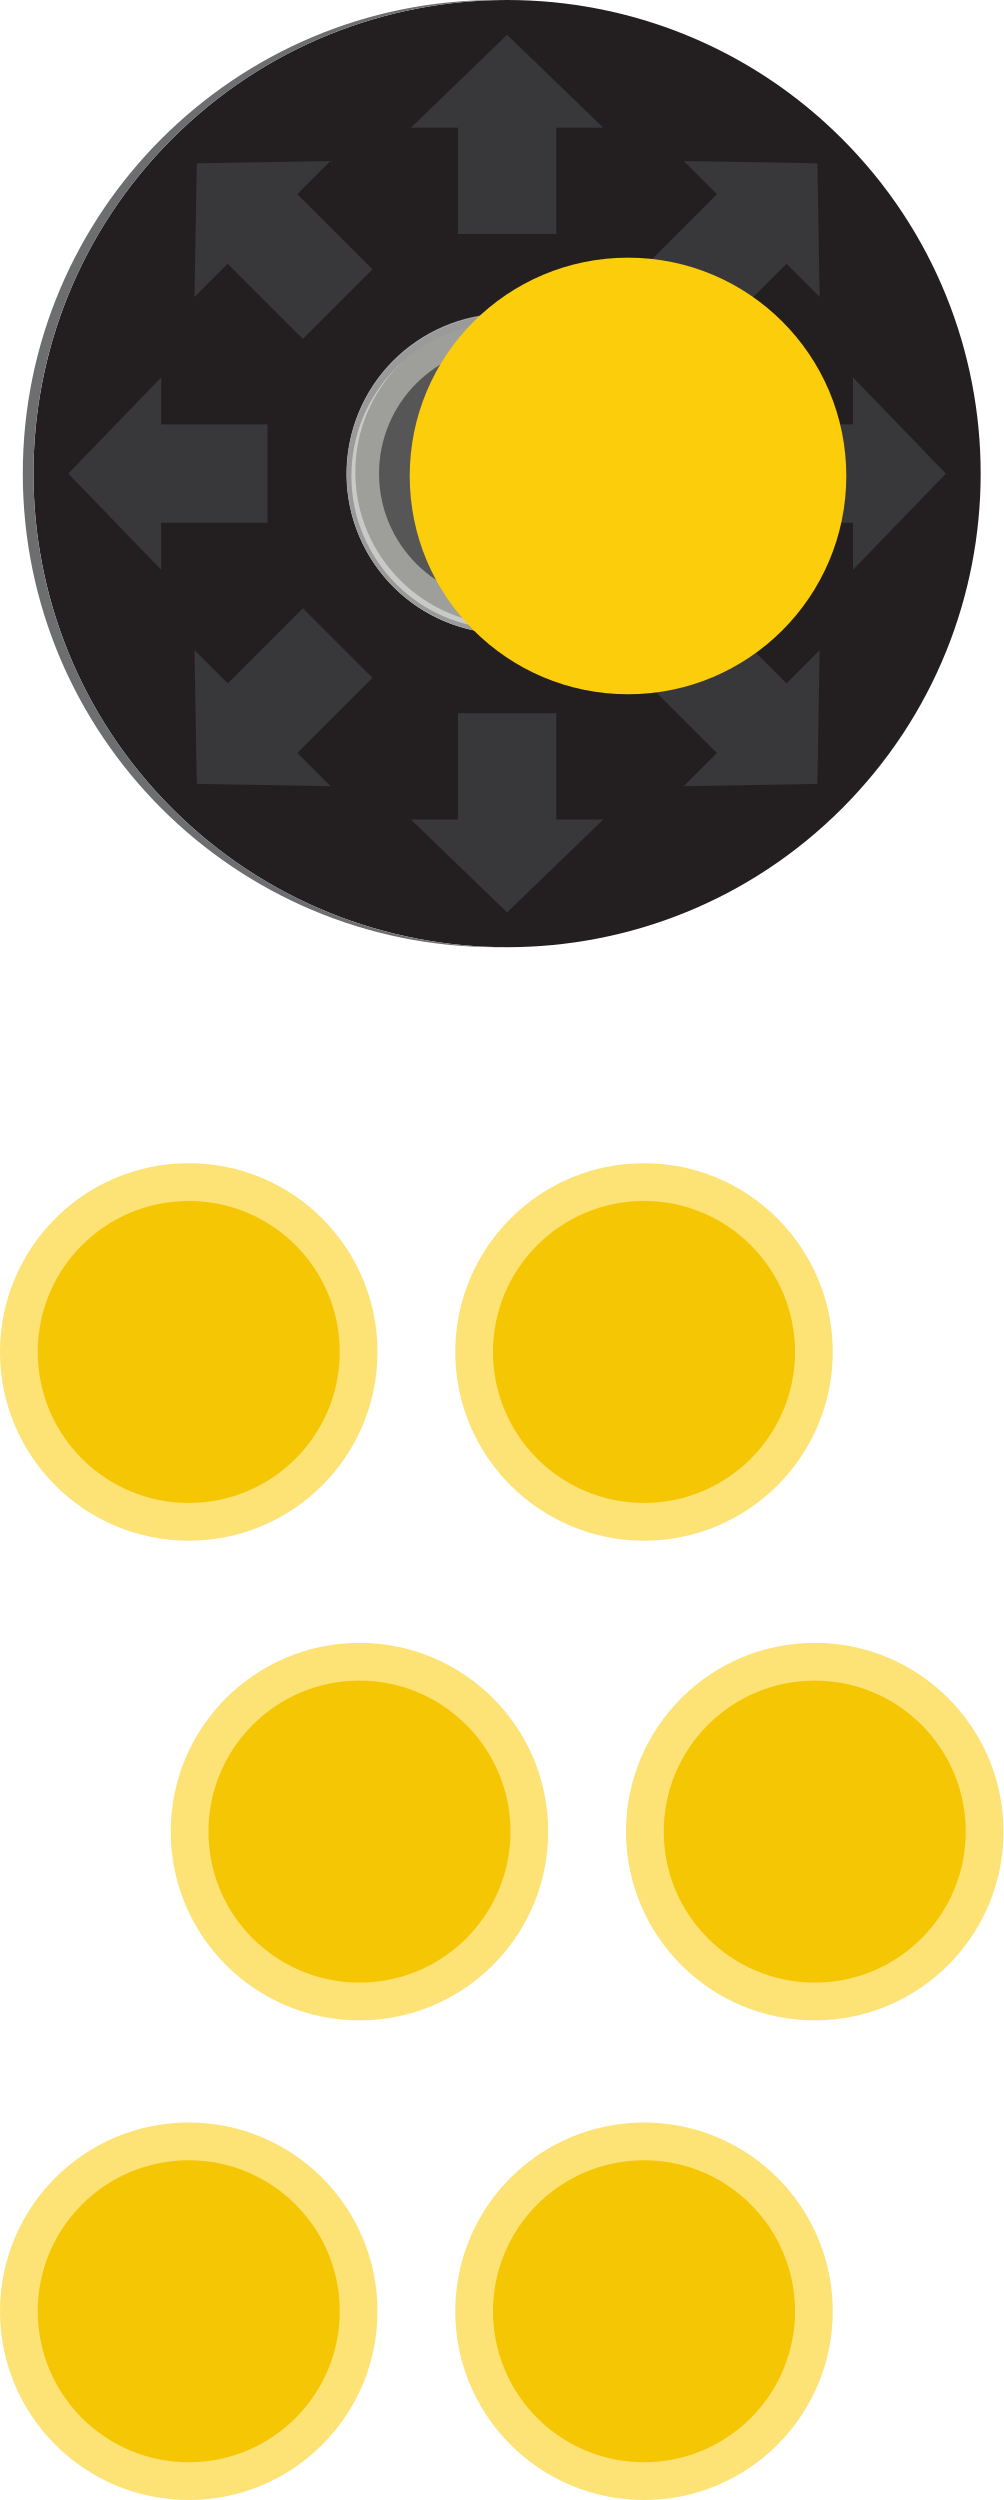
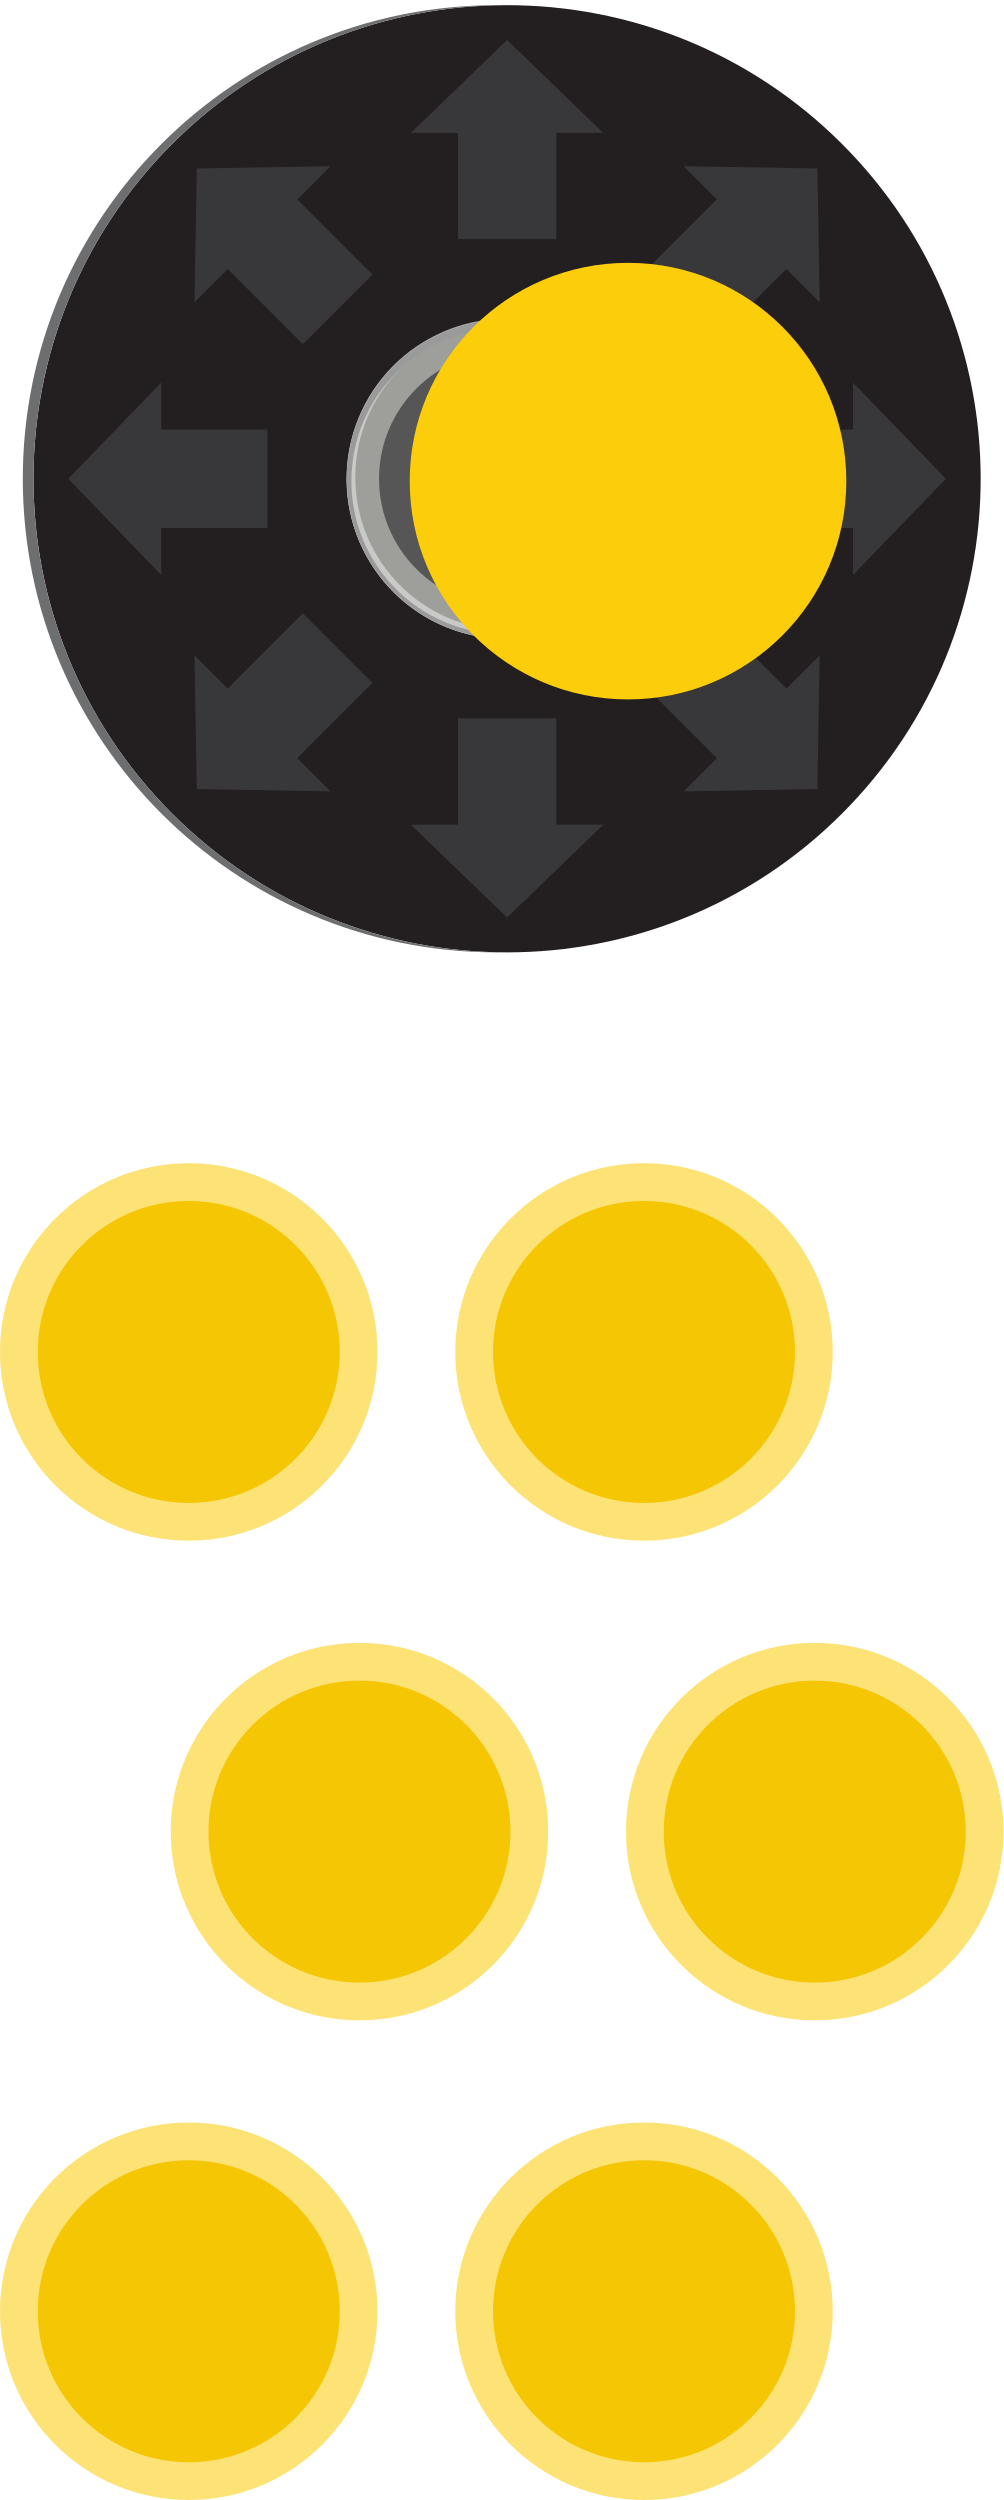
<svg xmlns="http://www.w3.org/2000/svg" viewBox="0 0 176.331 439.301" version="1.1" id="svg42">
  <defs id="defs46" />
-   <ellipse cx="89.104" cy="83.222" fill="#231f20" rx="83.222" ry="83.222" transform="matrix(.7070944 -.7071191 .7071191 .7070944 -32.75023 87.38392)" id="ellipse2" />
-   <path d="m89.104 160.329 16.896-16.323h-8.253v-18.674h-17.286v18.674h-8.252zm54.523-22.584.405-23.489-5.836 5.836-13.204-13.205-12.223 12.223 13.204 13.205-5.835 5.835zm22.584-54.522-16.323-16.896v8.252h-18.674v17.287h18.674v8.252zm-22.584-54.523-23.488-.405 5.835 5.835-13.205 13.205 12.223 12.223 13.205-13.204 5.835 5.835zm-54.522-22.584-16.895 16.322h8.252v18.675h17.286v-18.674l8.252-.001zm-54.522 22.583-.406 23.489 5.835-5.835 13.205 13.205 12.224-12.223-13.205-13.205 5.835-5.835zm-22.585 54.522 16.322 16.896v-8.252h18.675v-17.286h-18.674v-8.252zm22.583 54.523 23.489.405-5.835-5.835 13.205-13.204-12.223-12.224-13.205 13.205-5.835-5.835z" fill="#38383a" id="path4" />
-   <path d="m88.166 166.433c-45.529-.504-82.284-37.562-82.284-83.21 0-45.648 36.754-82.706 82.284-83.21-.313-.005-.625-.013-.939-.013-45.962 0-83.222 37.26-83.222 83.222s37.26 83.222 83.222 83.222c.314 0 .626-.008.939-.011z" fill="#6d6e70" id="path6" />
-   <ellipse cx="89.04" cy="83.222" fill="#9e9e9b" rx="28.159" ry="28.159" transform="matrix(.2302026 -.9731427 .9731427 .2302026 -12.4434 150.7216)" id="ellipse8" />
-   <circle cx="89.04" cy="83.222" fill="#565656" r="22.436" id="circle10" />
-   <path d="m117.022 83.287c0-15.49-12.557-28.047-28.047-28.047s-28.047 12.557-28.047 28.047 12.557 28.047 28.047 28.047 28.047-12.557 28.047-28.047zm-54.584-.346c0-14.847 12.036-26.883 26.883-26.883s26.883 12.036 26.883 26.883-12.036 26.883-26.883 26.883-26.883-12.036-26.883-26.883z" fill="#c9c9c7" id="path12" />
-   <path d="m60.929 83.286c0 15.49 12.556 28.047 28.047 28.047 15.49 0 28.047-12.557 28.047-28.047s-12.557-28.047-28.047-28.047c-15.491.001-28.047 12.558-28.047 28.047zm54.583.346c0 14.847-12.036 26.883-26.883 26.883s-26.883-12.036-26.883-26.883c0-14.846 12.036-26.883 26.883-26.883 14.847.001 26.883 12.037 26.883 26.883z" fill="#9a9a9b" id="path14" />
-   <circle cx="110.354" cy="83.636" fill="#f7e555" r="38.358" id="circle16" style="fill:#fccd0a;fill-opacity:1" />
+   <circle style="fill:#231f20" r="83.222" cx="3.513" cy="122.495" transform="rotate(-45.001)" id="ellipse2" />
+   <path style="fill:#38383a" d="M 89.104,161.238 106,144.915 h -8.253 v -18.674 H 80.461 v 18.674 h -8.252 z m 54.523,-22.584 0.405,-23.489 -5.836,5.836 -13.204,-13.205 -12.223,12.223 13.204,13.205 -5.835,5.835 z m 22.584,-54.522 -16.323,-16.896 v 8.252 h -18.674 v 17.287 h 18.674 v 8.252 z m -22.584,-54.523 -23.488,-0.405 5.835,5.835 -13.205,13.205 12.223,12.223 13.205,-13.204 5.835,5.835 z M 89.105,7.025 72.21,23.347 h 8.252 v 18.675 h 17.286 v -18.674 l 8.252,-0.001 z m -54.522,22.583 -0.406,23.489 5.835,-5.835 13.205,13.205 12.224,-12.223 -13.205,-13.205 5.835,-5.835 z m -22.585,54.522 16.322,16.896 v -8.252 h 18.675 v -17.286 H 28.321 v -8.252 z m 22.583,54.523 23.489,0.405 -5.835,-5.835 13.205,-13.204 -12.223,-12.224 -13.205,13.205 -5.835,-5.835 z" id="path4" />
+   <path style="fill:#6d6e70" d="M 88.166,167.342 C 42.637,166.838 5.882,129.78 5.882,84.132 c 0,-45.648 36.754,-82.706 82.284,-83.21 -0.313,-0.005 -0.625,-0.013 -0.939,-0.013 -45.962,0 -83.222,37.26 -83.222,83.222 0,45.962 37.26,83.222 83.222,83.222 0.314,0 0.626,-0.008 0.939,-0.011 z" id="path6" />
+   <circle style="fill:#9e9e9b" r="28.159" cx="-61.383" cy="106.019" transform="rotate(-76.691)" id="ellipse8" />
+   <circle style="fill:#565656" cx="89.04" cy="84.131" r="22.436" id="circle10" />
+   <path style="fill:#c9c9c7" d="m 117.022,84.196 c 0,-15.49 -12.557,-28.047 -28.047,-28.047 -15.49,0 -28.047,12.557 -28.047,28.047 0,15.49 12.557,28.047 28.047,28.047 15.49,0 28.047,-12.557 28.047,-28.047 z m -54.584,-0.346 c 0,-14.847 12.036,-26.883 26.883,-26.883 14.847,0 26.883,12.036 26.883,26.883 0,14.847 -12.036,26.883 -26.883,26.883 -14.847,0 -26.883,-12.036 -26.883,-26.883 z" id="path12" />
+   <path style="fill:#9a9a9b" d="m 60.929,84.195 c 0,15.49 12.556,28.047 28.047,28.047 15.49,0 28.047,-12.557 28.047,-28.047 0,-15.49 -12.557,-28.047 -28.047,-28.047 -15.491,10e-4 -28.047,12.558 -28.047,28.047 z m 54.583,0.346 c 0,14.847 -12.036,26.883 -26.883,26.883 -14.847,0 -26.883,-12.036 -26.883,-26.883 0,-14.846 12.036,-26.883 26.883,-26.883 14.847,0.001 26.883,12.037 26.883,26.883 z" id="path14" />
+   <circle cx="110.354" cy="84.545" r="38.358" id="circle16" style="fill:#fccd0a;fill-opacity:1" />
  <circle cx="143.166" cy="321.85" fill="#f7e555" r="33.166" id="circle18" style="fill:#fde276;fill-opacity:1" />
  <circle cx="143.166" cy="321.85" fill="#e0d04d" r="26.533" id="circle20" style="fill:#f5c603;fill-opacity:1" />
  <circle cx="113.166" cy="237.564" fill="#f7e555" r="33.166" id="circle22" style="fill:#fde276;fill-opacity:1" />
  <circle cx="113.166" cy="237.564" fill="#e0d04d" r="26.533" id="circle24" style="fill:#f5c603;fill-opacity:1" />
  <circle cx="113.166" cy="406.135" fill="#f7e555" r="33.166" id="circle26" style="fill:#fde276;fill-opacity:1" />
  <circle cx="113.166" cy="406.135" fill="#e0d04d" r="26.533" id="circle28" style="fill:#f5c603;fill-opacity:1" />
  <circle cx="63.166" cy="321.85" fill="#f7e555" r="33.166" id="circle30" style="fill:#fde276;fill-opacity:1" />
  <circle cx="63.166" cy="321.85" fill="#e0d04d" r="26.533" id="circle32" style="fill:#f5c603;fill-opacity:1" />
  <circle cx="33.166" cy="237.564" fill="#f7e555" r="33.166" id="circle34" style="fill:#fde276;fill-opacity:1" />
  <circle cx="33.166" cy="237.564" fill="#e0d04d" r="26.533" id="circle36" style="fill:#f5c603;fill-opacity:1" />
  <circle cx="33.166" cy="406.135" fill="#f7e555" r="33.166" id="circle38" style="fill:#fde276;fill-opacity:1" />
  <circle cx="33.166" cy="406.135" fill="#e0d04d" r="26.533" id="circle40" style="fill:#f5c603;fill-opacity:1" />
</svg>
